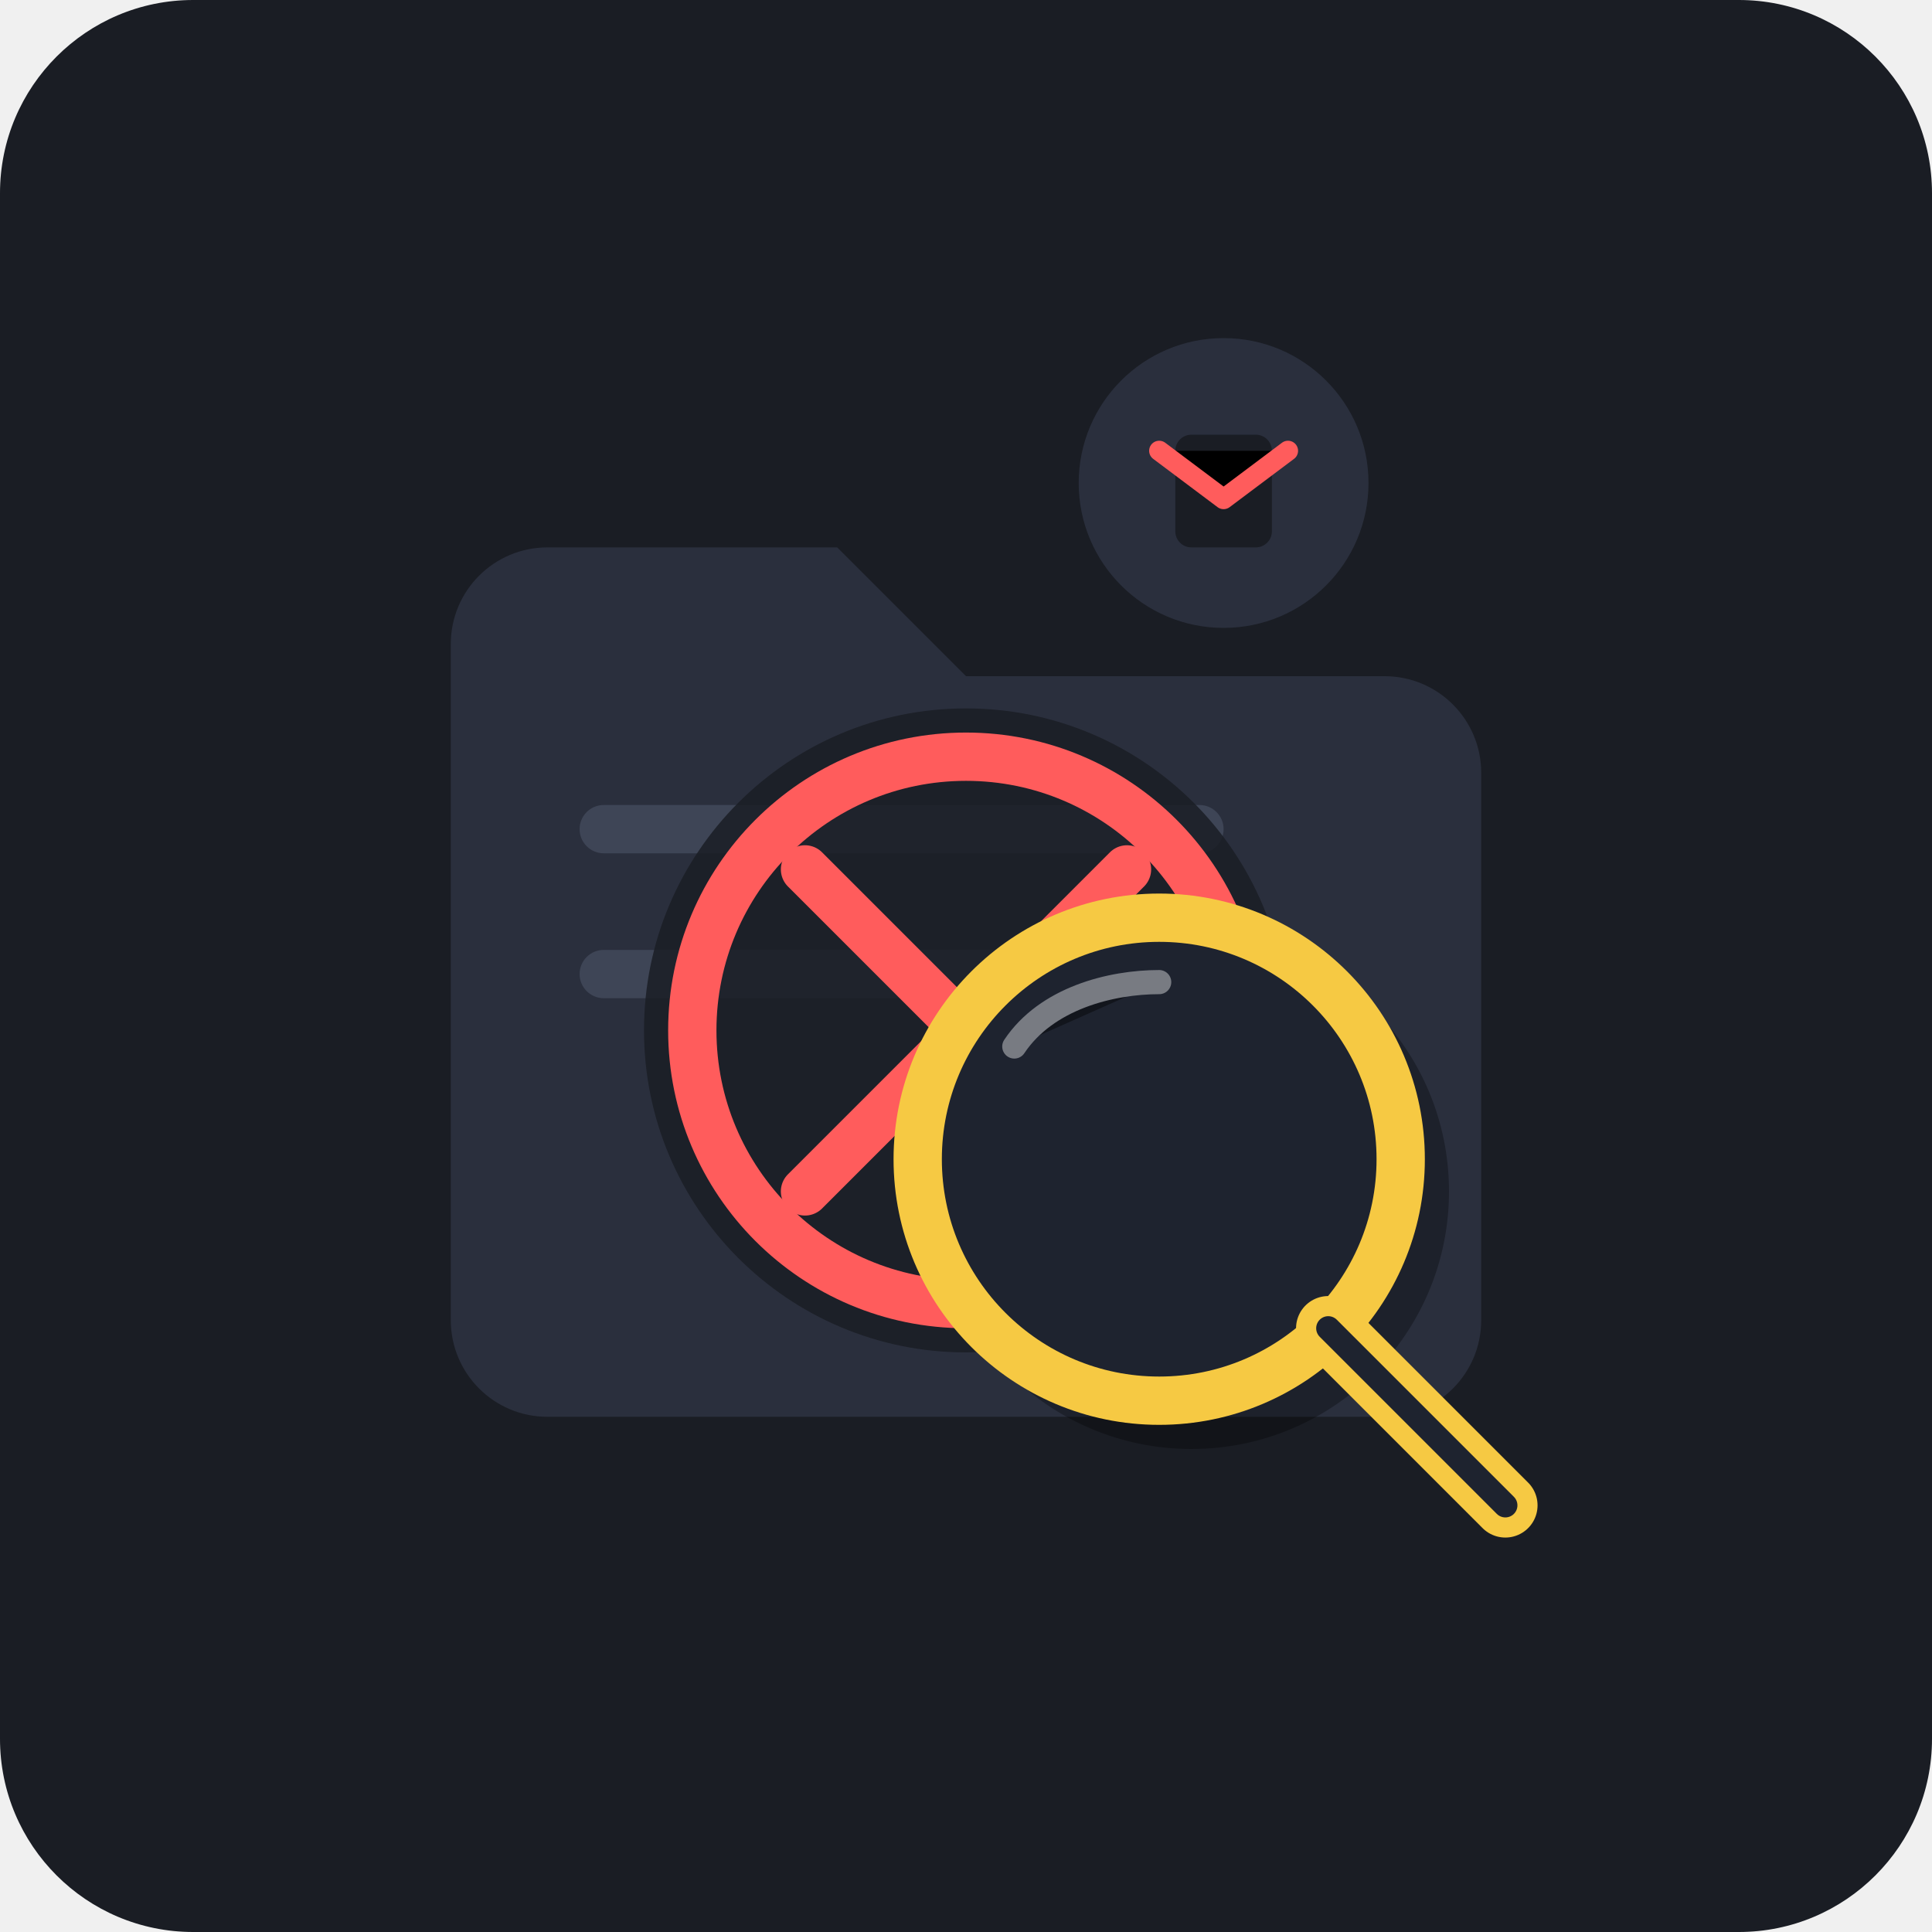
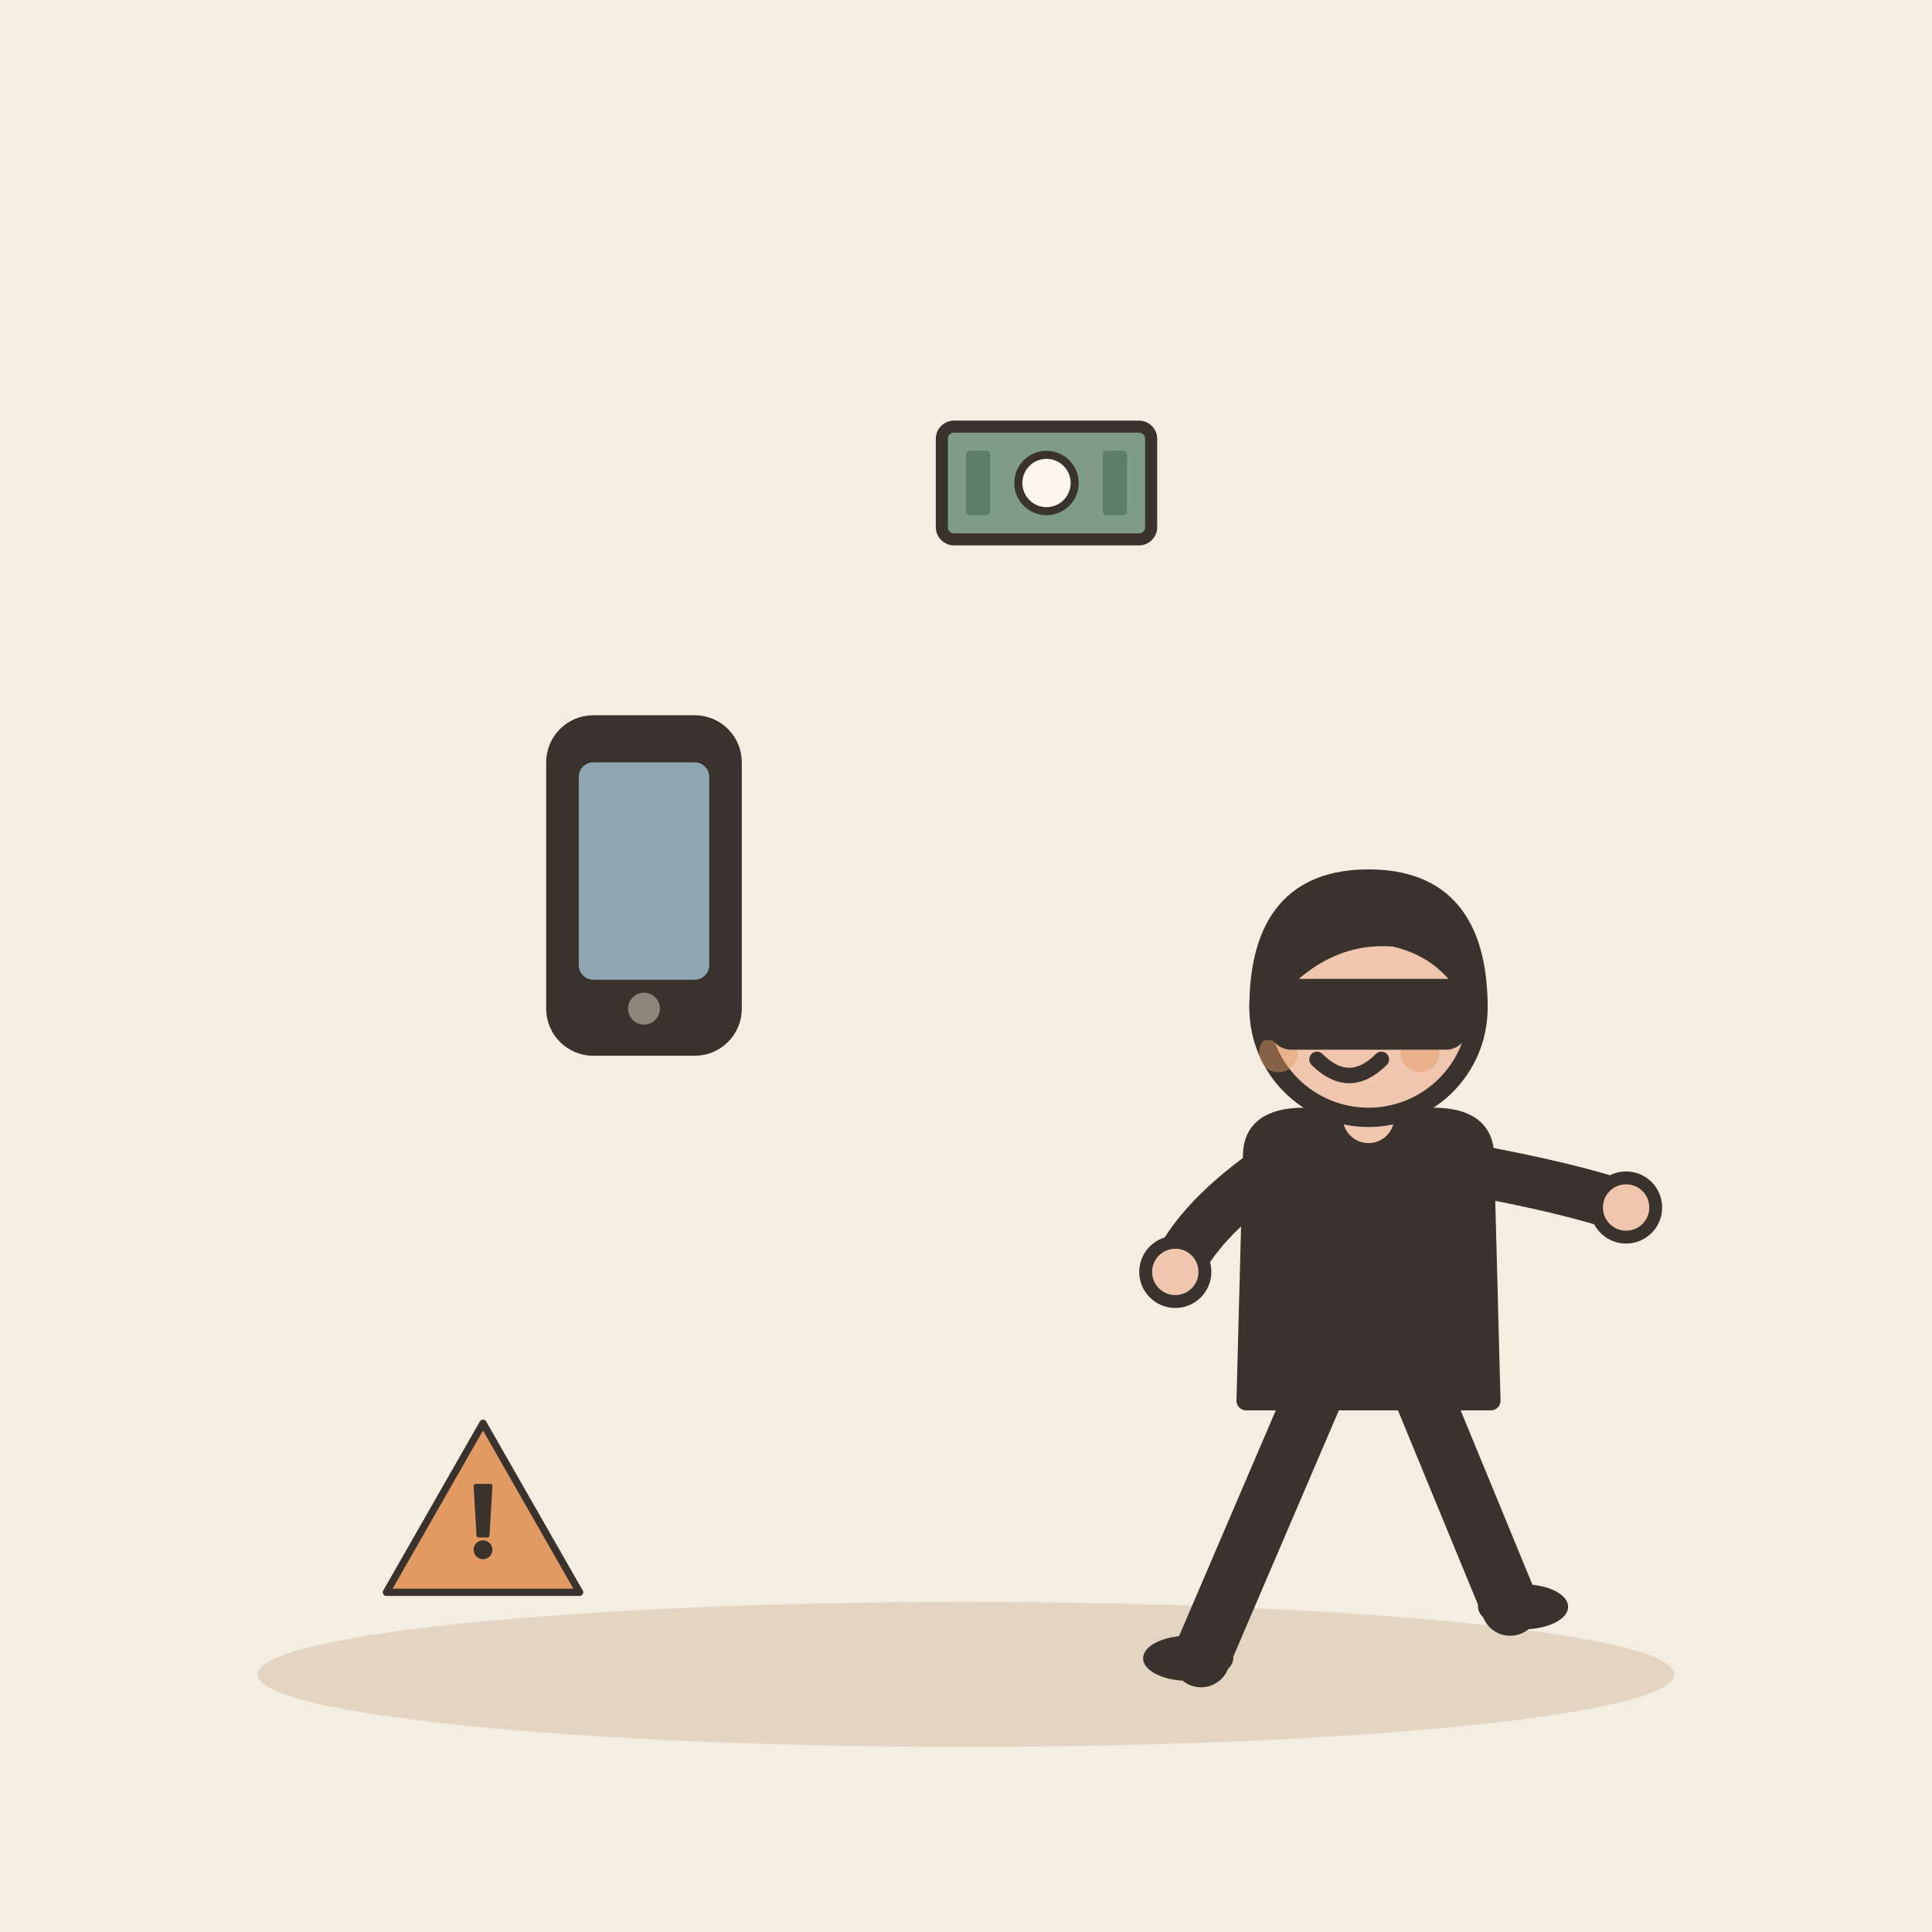
- <svg xmlns="http://www.w3.org/2000/svg" width="240" height="240" viewBox="0 0 240 240">
-   <rect width="240" height="240" rx="24" fill="#1A1D24" />
-   <g transform="translate(40, 40)">
-     <path d="M16 40C16 33.373 21.373 28 28 28H64L80 44H132C138.627 44 144 49.373 144 56V124C144 130.627 138.627 136 132 136H28C21.373 136 16 130.627 16 124V40Z" fill="#2A2F3D" />
-     <rect x="32" y="60" width="80" height="6" rx="3" fill="#3E4556" />
-     <rect x="32" y="78" width="60" height="6" rx="3" fill="#3E4556" />
-     <circle cx="80" cy="88" r="40" fill="#1A1D24" opacity="0.85" />
-     <circle cx="80" cy="88" r="34" fill="none" stroke="#FF5C5C" stroke-width="6" />
-     <path d="M60 68L100 108M100 68L60 108" stroke="#FF5C5C" stroke-width="6" stroke-linecap="round" />
-     <g transform="translate(64, 64)">
-       <circle cx="44" cy="44" r="32" fill="#000000" opacity="0.3" />
-       <circle cx="40" cy="40" r="30" fill="#1E232F" stroke="#F6C943" stroke-width="6" />
-       <path d="M22 26C26 20 34 18 40 18" stroke="#FFFFFF" stroke-width="3" stroke-linecap="round" opacity="0.4" />
-       <path d="M61 61L83 83" stroke="#F6C943" stroke-width="8" stroke-linecap="round" />
-       <path d="M61 61L83 83" stroke="#1E232F" stroke-width="3" stroke-linecap="round" />
-     </g>
-     <g transform="translate(96, 4)">
-       <circle cx="16" cy="16" r="18" fill="#2A2F3D" />
-       <path d="M10 12C10 10.895 10.895 10 12 10H20C21.105 10 22 10.895 22 12V22C22 23.105 21.105 24 20 24H12C10.895 24 10 23.105 10 22V12Z" fill="#1A1D24" />
-       <path d="M8 12L16 18L24 12" stroke="#FF5C5C" stroke-width="2.5" stroke-linecap="round" stroke-linejoin="round" />
+ <svg xmlns="http://www.w3.org/2000/svg" viewBox="0 0 240 240" data-style="editorial">
+   <rect width="240" height="240" fill="#F4EDE2" />
+   <ellipse cx="120" cy="208" rx="88" ry="9" fill="#E3D5C1" />
+   <g transform="translate(80 110) scale(0.9 0.9)">
+     <rect x="-12" y="-22" width="24" height="44" rx="5" fill="#3A332D" stroke="#3A332D" stroke-width="3" stroke-linecap="round" stroke-linejoin="round" />
+     <rect x="-9" y="-17" width="18" height="30" rx="2" fill="#8FA7B3" />
+     <circle cx="0" cy="17" r="2.2" fill="#8F857A" />
+   </g>
+   <g transform="translate(170 206) scale(0.8 0.8)">
+     <path d="M-8 -42L-26 0" stroke="#3A332D" stroke-width="9" stroke-linecap="round" fill="none" />
+     <path d="M8 -42L22 -8" stroke="#3A332D" stroke-width="9" stroke-linecap="round" fill="none" />
+     <ellipse cx="-28" cy="0" rx="7" ry="3.5" fill="#3A332D" />
+     <ellipse cx="24" cy="-8" rx="7" ry="3.5" fill="#3A332D" />
+     <path d="M-18 -78Q-18 -84 -10 -84L10 -84Q18 -84 18 -78L19 -40L-19 -40Z" fill="#3A332D" stroke="#3A332D" stroke-width="3" stroke-linecap="round" stroke-linejoin="round" />
+     <path d="M-15 -76Q-26.5 -68 -30 -60" fill="none" stroke="#3A332D" stroke-width="8" stroke-linecap="round" stroke-linejoin="round" />
+     <circle cx="-30" cy="-60" r="4.6" fill="#F0C7AE" stroke="#3A332D" stroke-linecap="round" stroke-linejoin="round" stroke-width="2" />
+     <path d="M15 -76Q31.5 -73 40 -70" fill="none" stroke="#3A332D" stroke-width="8" stroke-linecap="round" stroke-linejoin="round" />
+     <circle cx="40" cy="-70" r="4.6" fill="#F0C7AE" stroke="#3A332D" stroke-linecap="round" stroke-linejoin="round" stroke-width="2" />
+     <path d="M0 -84L0 -88" stroke="#F0C7AE" stroke-width="8" stroke-linecap="round" fill="none" />
+     <circle cx="0" cy="-101" r="17" fill="#F0C7AE" stroke="#3A332D" stroke-width="3" stroke-linecap="round" stroke-linejoin="round" />
+     <path d="M-17 -101Q-17 -121 0 -121Q17 -121 17 -101Q13 -110 4 -112Q-8 -113 -17 -101Z" fill="#3A332D" stroke="#3A332D" stroke-width="3" stroke-linecap="round" stroke-linejoin="round" />
+     <circle cx="-9" cy="-101" r="2.2" fill="#3A332D" />
+     <circle cx="3" cy="-101" r="2.2" fill="#3A332D" />
+     <path d="M-8 -93Q-3 -88 2 -93" fill="none" stroke="#3A332D" stroke-width="2.4" stroke-linecap="round" stroke-linejoin="round" />
+     <circle cx="-14" cy="-94" r="3" fill="#E39A62" opacity="0.45" />
+     <circle cx="8" cy="-94" r="3" fill="#E39A62" opacity="0.45" />
+     <path d="M-17 -104L17 -104L17 -96L-17 -96Z" fill="#3A332D" />
+     <rect x="-14" y="-104" width="28" height="8" rx="2" fill="#3A332D" stroke="#3A332D" stroke-width="3" stroke-linecap="round" stroke-linejoin="round" />
+   </g>
+   <g transform="translate(130 60) scale(0.5 0.5)">
+     <rect x="-26" y="-14" width="52" height="28" rx="3" fill="#7E9C86" stroke="#3A332D" stroke-width="3" stroke-linecap="round" stroke-linejoin="round" />
+     <circle cx="0" cy="0" r="7" fill="#FBF6EE" stroke="#3A332D" stroke-linecap="round" stroke-linejoin="round" stroke-width="2" />
+     <rect x="-20" y="-8" width="6" height="16" rx="1" fill="#5C7D68" />
+     <rect x="14" y="-8" width="6" height="16" rx="1" fill="#5C7D68" />
+   </g>
+   <g transform="translate(60 190) scale(0.3 0.3)">
+     <path d="M0 -44L40 26L-40 26Z" fill="#E39A62" stroke="#3A332D" stroke-width="3" stroke-linecap="round" stroke-linejoin="round" />
+     <g transform="translate(0 0) scale(0.6 0.6)">
+       <path d="M-5 -30L5 -30L3 4L-3 4Z" fill="#3A332D" stroke="#3A332D" stroke-width="3" stroke-linecap="round" stroke-linejoin="round" />
+       <circle cx="0" cy="14" r="5" fill="#3A332D" stroke="#3A332D" stroke-width="3" stroke-linecap="round" stroke-linejoin="round" />
    </g>
  </g>
</svg>
